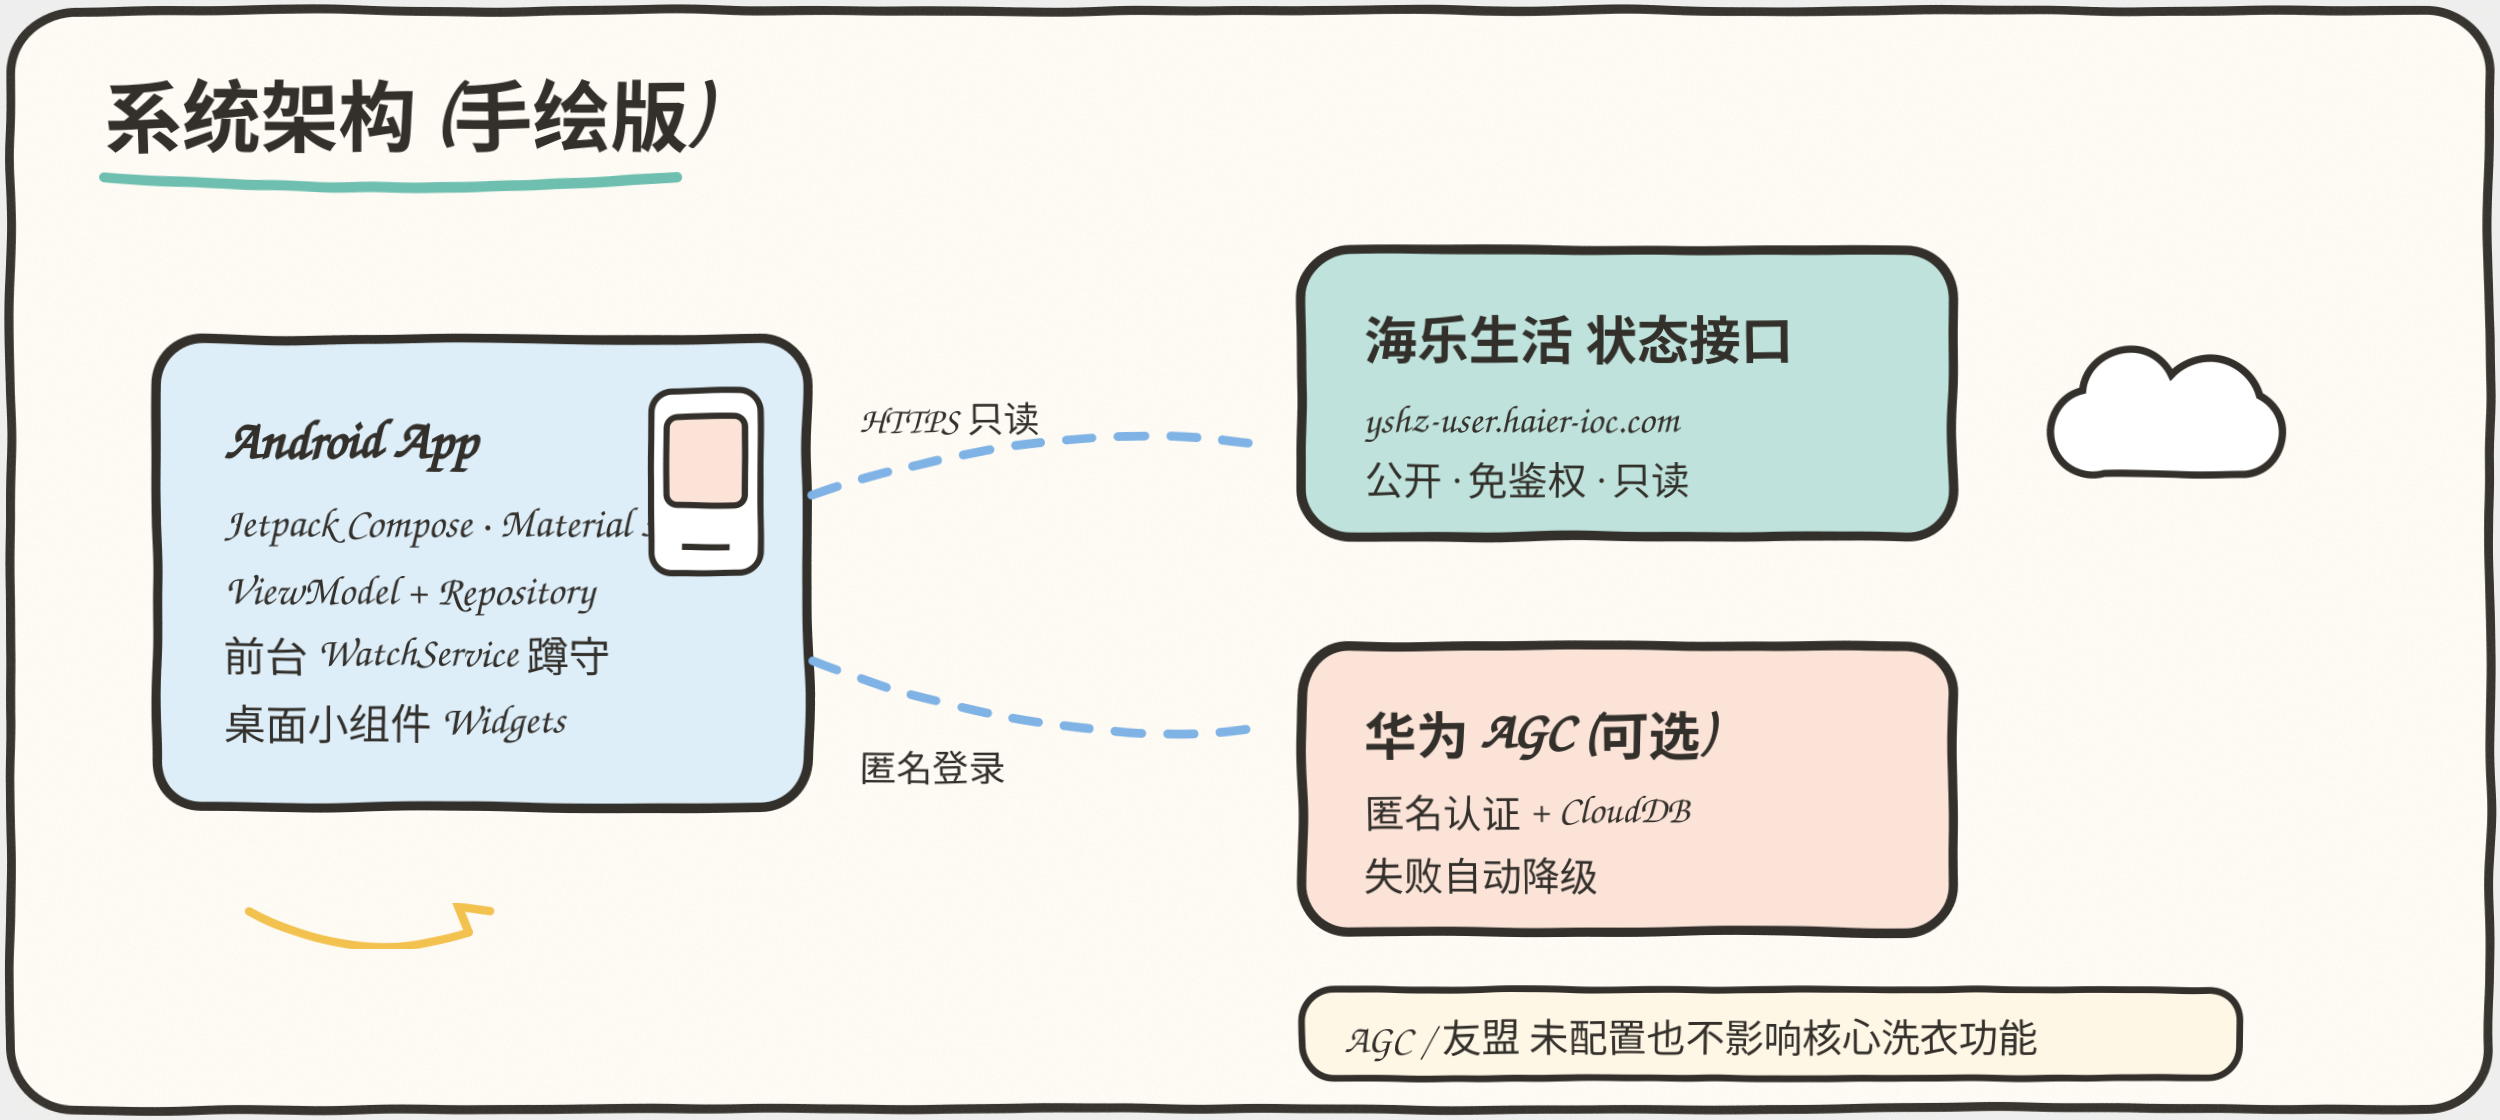
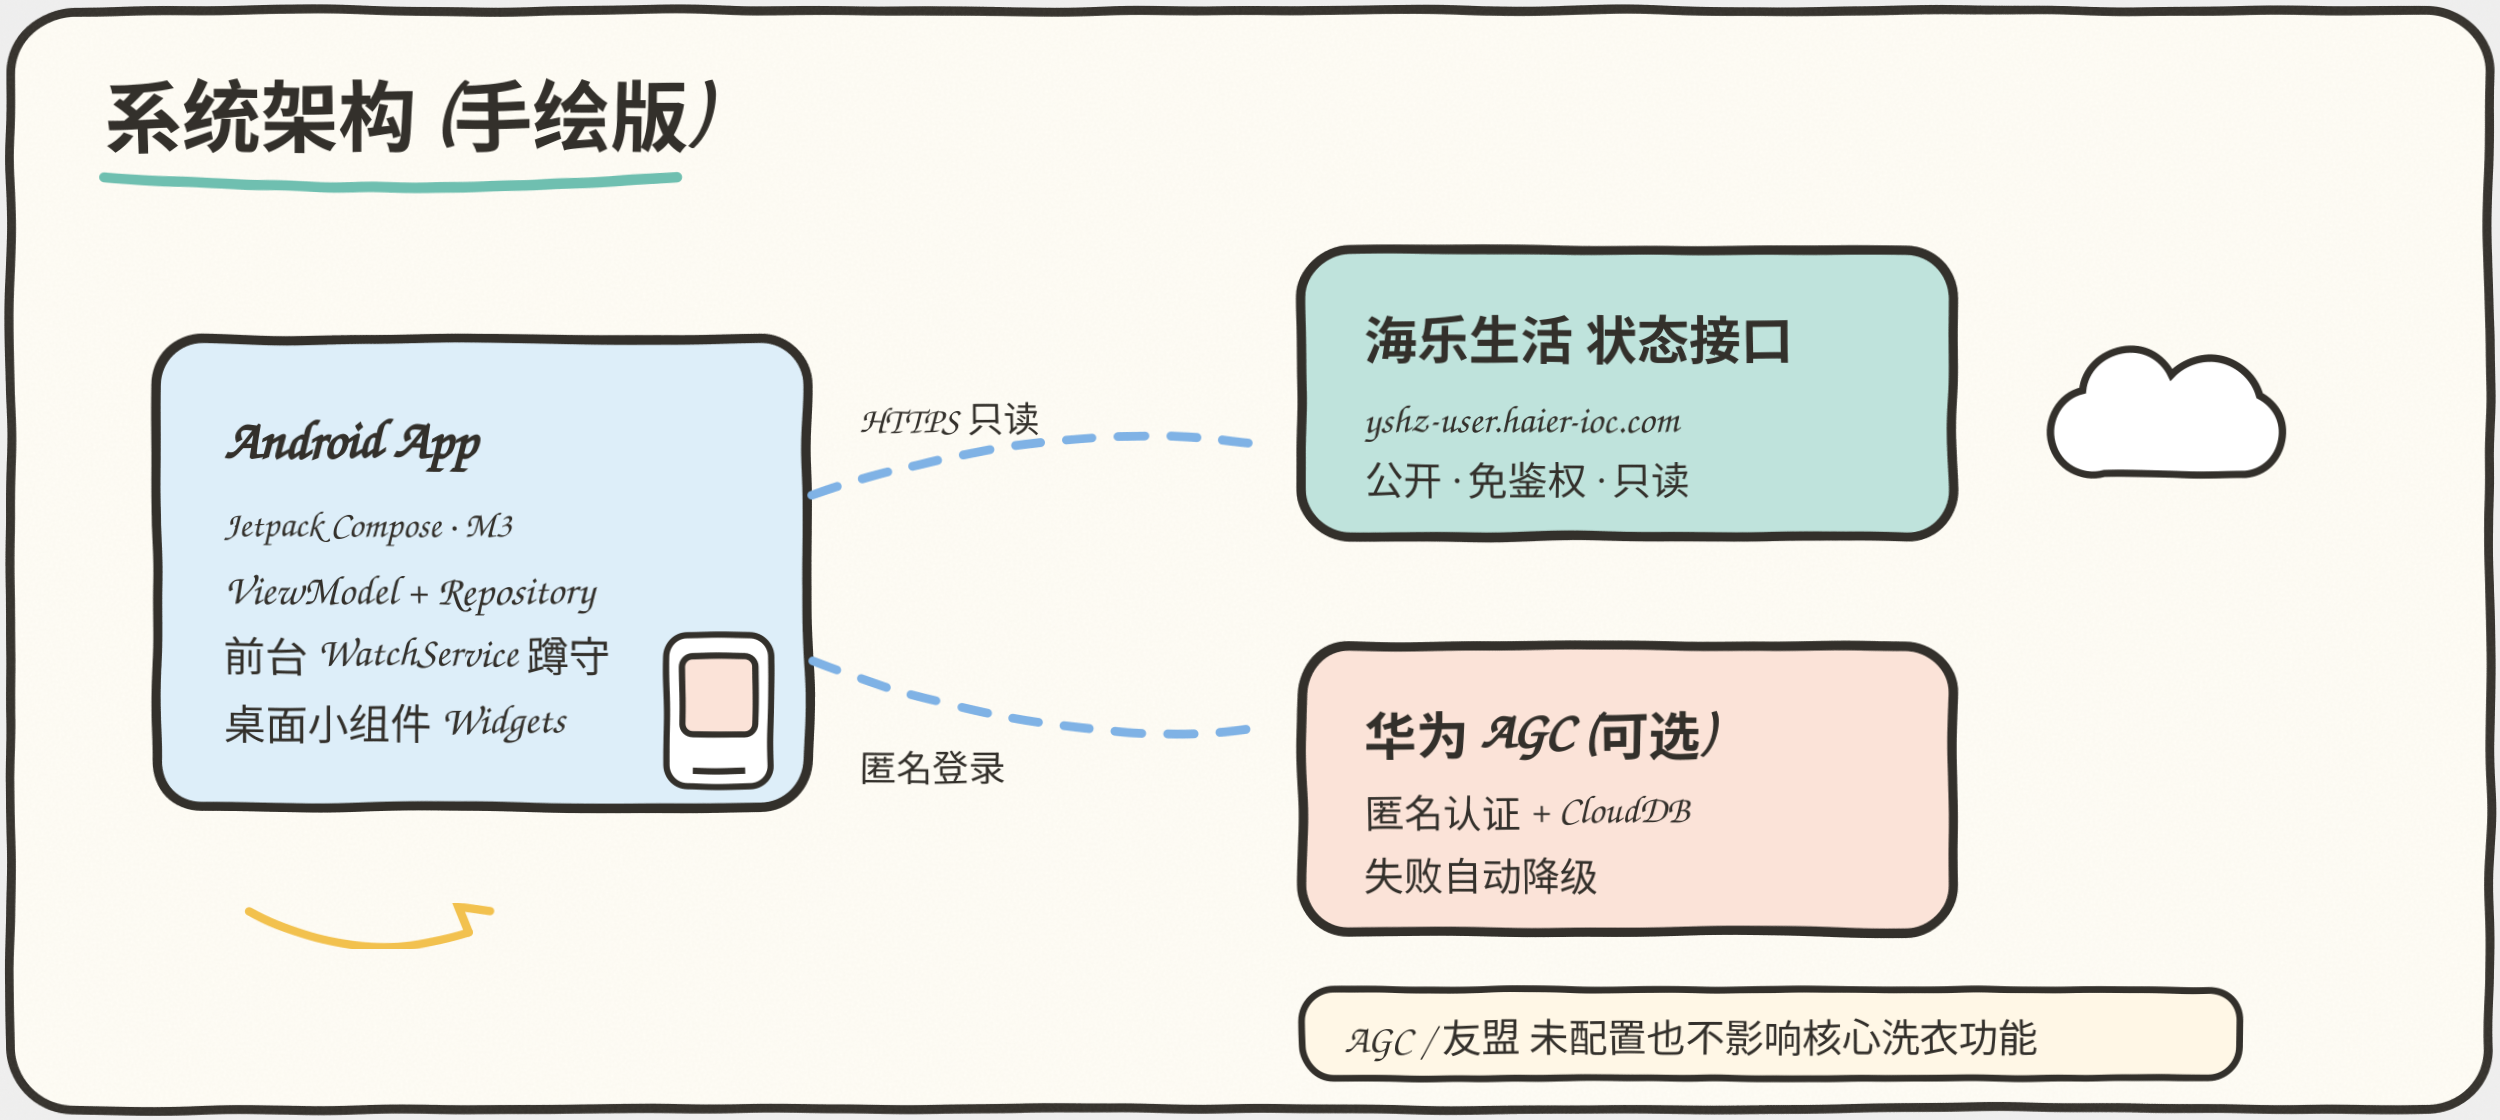
<svg xmlns="http://www.w3.org/2000/svg" viewBox="0 0 960 430" width="960" height="430" role="img" aria-label="手绘风格系统架构图">
  <defs>
    <filter id="fa-rough" x="-6%" y="-6%" width="112%" height="112%">
      <feTurbulence type="fractalNoise" baseFrequency="0.014 0.02" numOctaves="2" seed="61" result="n" />
      <feDisplacementMap in="SourceGraphic" in2="n" scale="3" xChannelSelector="R" yChannelSelector="G" />
    </filter>
    <filter id="fa-rough2" x="-6%" y="-6%" width="112%" height="112%">
      <feTurbulence type="fractalNoise" baseFrequency="0.03" numOctaves="2" seed="18" result="n" />
      <feDisplacementMap in="SourceGraphic" in2="n" scale="1.4" xChannelSelector="R" yChannelSelector="G" />
    </filter>
    <filter id="fa-paper">
      <feTurbulence type="fractalNoise" baseFrequency="0.9" numOctaves="2" seed="6" result="t" />
      <feColorMatrix in="t" type="matrix" values="0 0 0 0 0.55 0 0 0 0 0.5 0 0 0 0 0.4 0 0 0 0.07 0" />
    </filter>
    <style>
      @keyframes fa-dash { to { stroke-dashoffset: -60; } }
      .fa-flow { stroke-dasharray: 10 10; animation: fa-dash 1.6s linear infinite; }
      @keyframes fa-bob { 0%,100% { transform: translateY(0); } 50% { transform: translateY(-5px); } }
      .fa-bob { animation: fa-bob 3s ease-in-out infinite; }
      .hw { font-family: 'Comic Sans MS','Segoe Print','Bradley Hand','KaiTi','STKaiti',cursive; }
    </style>
  </defs>
  <rect x="4" y="4" width="952" height="422" rx="24" fill="#FFFDF6" stroke="#33302B" stroke-width="3.4" filter="url(#fa-rough)" />
  <rect x="4" y="4" width="952" height="422" rx="24" fill="#fff" filter="url(#fa-paper)" />
  <g class="hw" filter="url(#fa-rough2)">
    <text x="40" y="56" font-size="30" font-weight="700" fill="#33302B">系统架构 (手绘版)</text>
    <path d="M40 68 q 110 8 220 0" fill="none" stroke="#6FBFB0" stroke-width="4" stroke-linecap="round" />
  </g>
  <g class="fa-bob" filter="url(#fa-rough)">
    <rect x="60" y="130" width="250" height="180" rx="18" fill="#DDEEF9" stroke="#33302B" stroke-width="3.6" />
  </g>
  <g class="hw" filter="url(#fa-rough2)">
    <text x="86" y="176" font-size="21" font-weight="700" fill="#33302B">Android App</text>
-     <text x="86" y="206" font-size="16" fill="#33302B">Jetpack Compose · Material 3</text>
+     <text x="86" y="206" font-size="14" fill="#33302B">Jetpack Compose · M3</text>
    <text x="86" y="232" font-size="16" fill="#33302B">ViewModel + Repository</text>
    <text x="86" y="258" font-size="16" fill="#33302B">前台 WatchService 蹲守</text>
    <text x="86" y="284" font-size="16" fill="#33302B">桌面小组件 Widgets</text>
  </g>
  <g filter="url(#fa-rough2)" stroke="#33302B" stroke-width="2.4" fill="#fff">
-     <rect x="250" y="150" width="42" height="70" rx="8" />
-     <line x1="262" y1="210" x2="280" y2="210" stroke="#33302B" />
-     <rect x="256" y="160" width="30" height="34" rx="4" fill="#FBE3D8" />
+     <rect x="256" y="244" width="40" height="58" rx="8" />
+     <line x1="266" y1="296" x2="286" y2="296" stroke="#33302B" />
+     <rect x="262" y="252" width="28" height="30" rx="4" fill="#FBE3D8" />
  </g>
  <g stroke="#7FB2E5" stroke-width="3.4" fill="none" stroke-linecap="round" filter="url(#fa-rough2)">
    <path class="fa-flow" d="M312 190 q 90 -30 168 -20" />
    <path class="fa-flow" d="M312 254 q 90 34 168 26" />
  </g>
  <g class="hw" filter="url(#fa-rough2)">
    <text x="330" y="166" font-size="14" fill="#33302B">HTTPS 只读</text>
    <text x="330" y="300" font-size="14" fill="#33302B">匿名登录</text>
  </g>
  <g class="fa-bob" filter="url(#fa-rough)">
    <rect x="500" y="96" width="250" height="110" rx="18" fill="#BFE3DC" stroke="#33302B" stroke-width="3.6" />
  </g>
  <g class="hw" filter="url(#fa-rough2)">
    <text x="524" y="138" font-size="20" font-weight="700" fill="#33302B">海乐生活 状态接口</text>
    <text x="524" y="166" font-size="15" fill="#33302B">yshz-user.haier-ioc.com</text>
    <text x="524" y="190" font-size="15" fill="#33302B">公开 · 免鉴权 · 只读</text>
  </g>
  <g class="fa-bob" filter="url(#fa-rough)">
    <rect x="500" y="248" width="250" height="110" rx="18" fill="#FBE3D8" stroke="#33302B" stroke-width="3.6" />
  </g>
  <g class="hw" filter="url(#fa-rough2)">
    <text x="524" y="290" font-size="20" font-weight="700" fill="#33302B">华为 AGC (可选)</text>
    <text x="524" y="318" font-size="15" fill="#33302B">匿名认证 + CloudDB</text>
    <text x="524" y="342" font-size="15" fill="#33302B">失败自动降级</text>
  </g>
  <g filter="url(#fa-rough2)" fill="#fff" stroke="#33302B" stroke-width="2.8">
    <path d="M800 150 a 18 18 0 0 1 34 -6 a 20 20 0 0 1 34 8 a 16 16 0 0 1 -6 30 l -54 0 a 16 16 0 0 1 -8 -32z" />
  </g>
  <g class="hw" filter="url(#fa-rough2)">
    <rect x="500" y="380" width="360" height="34" rx="12" fill="#FFF7E6" stroke="#33302B" stroke-width="2.6" />
    <text x="516" y="404" font-size="15" fill="#33302B">AGC / 友盟 未配置也不影响核心洗衣功能</text>
  </g>
  <g stroke="#F2C14E" stroke-width="3.2" fill="none" stroke-linecap="round" filter="url(#fa-rough2)">
    <path d="M96 350 q 40 22 84 8" />
    <path d="M180 358 l -4 -10 12 2" />
  </g>
</svg>
